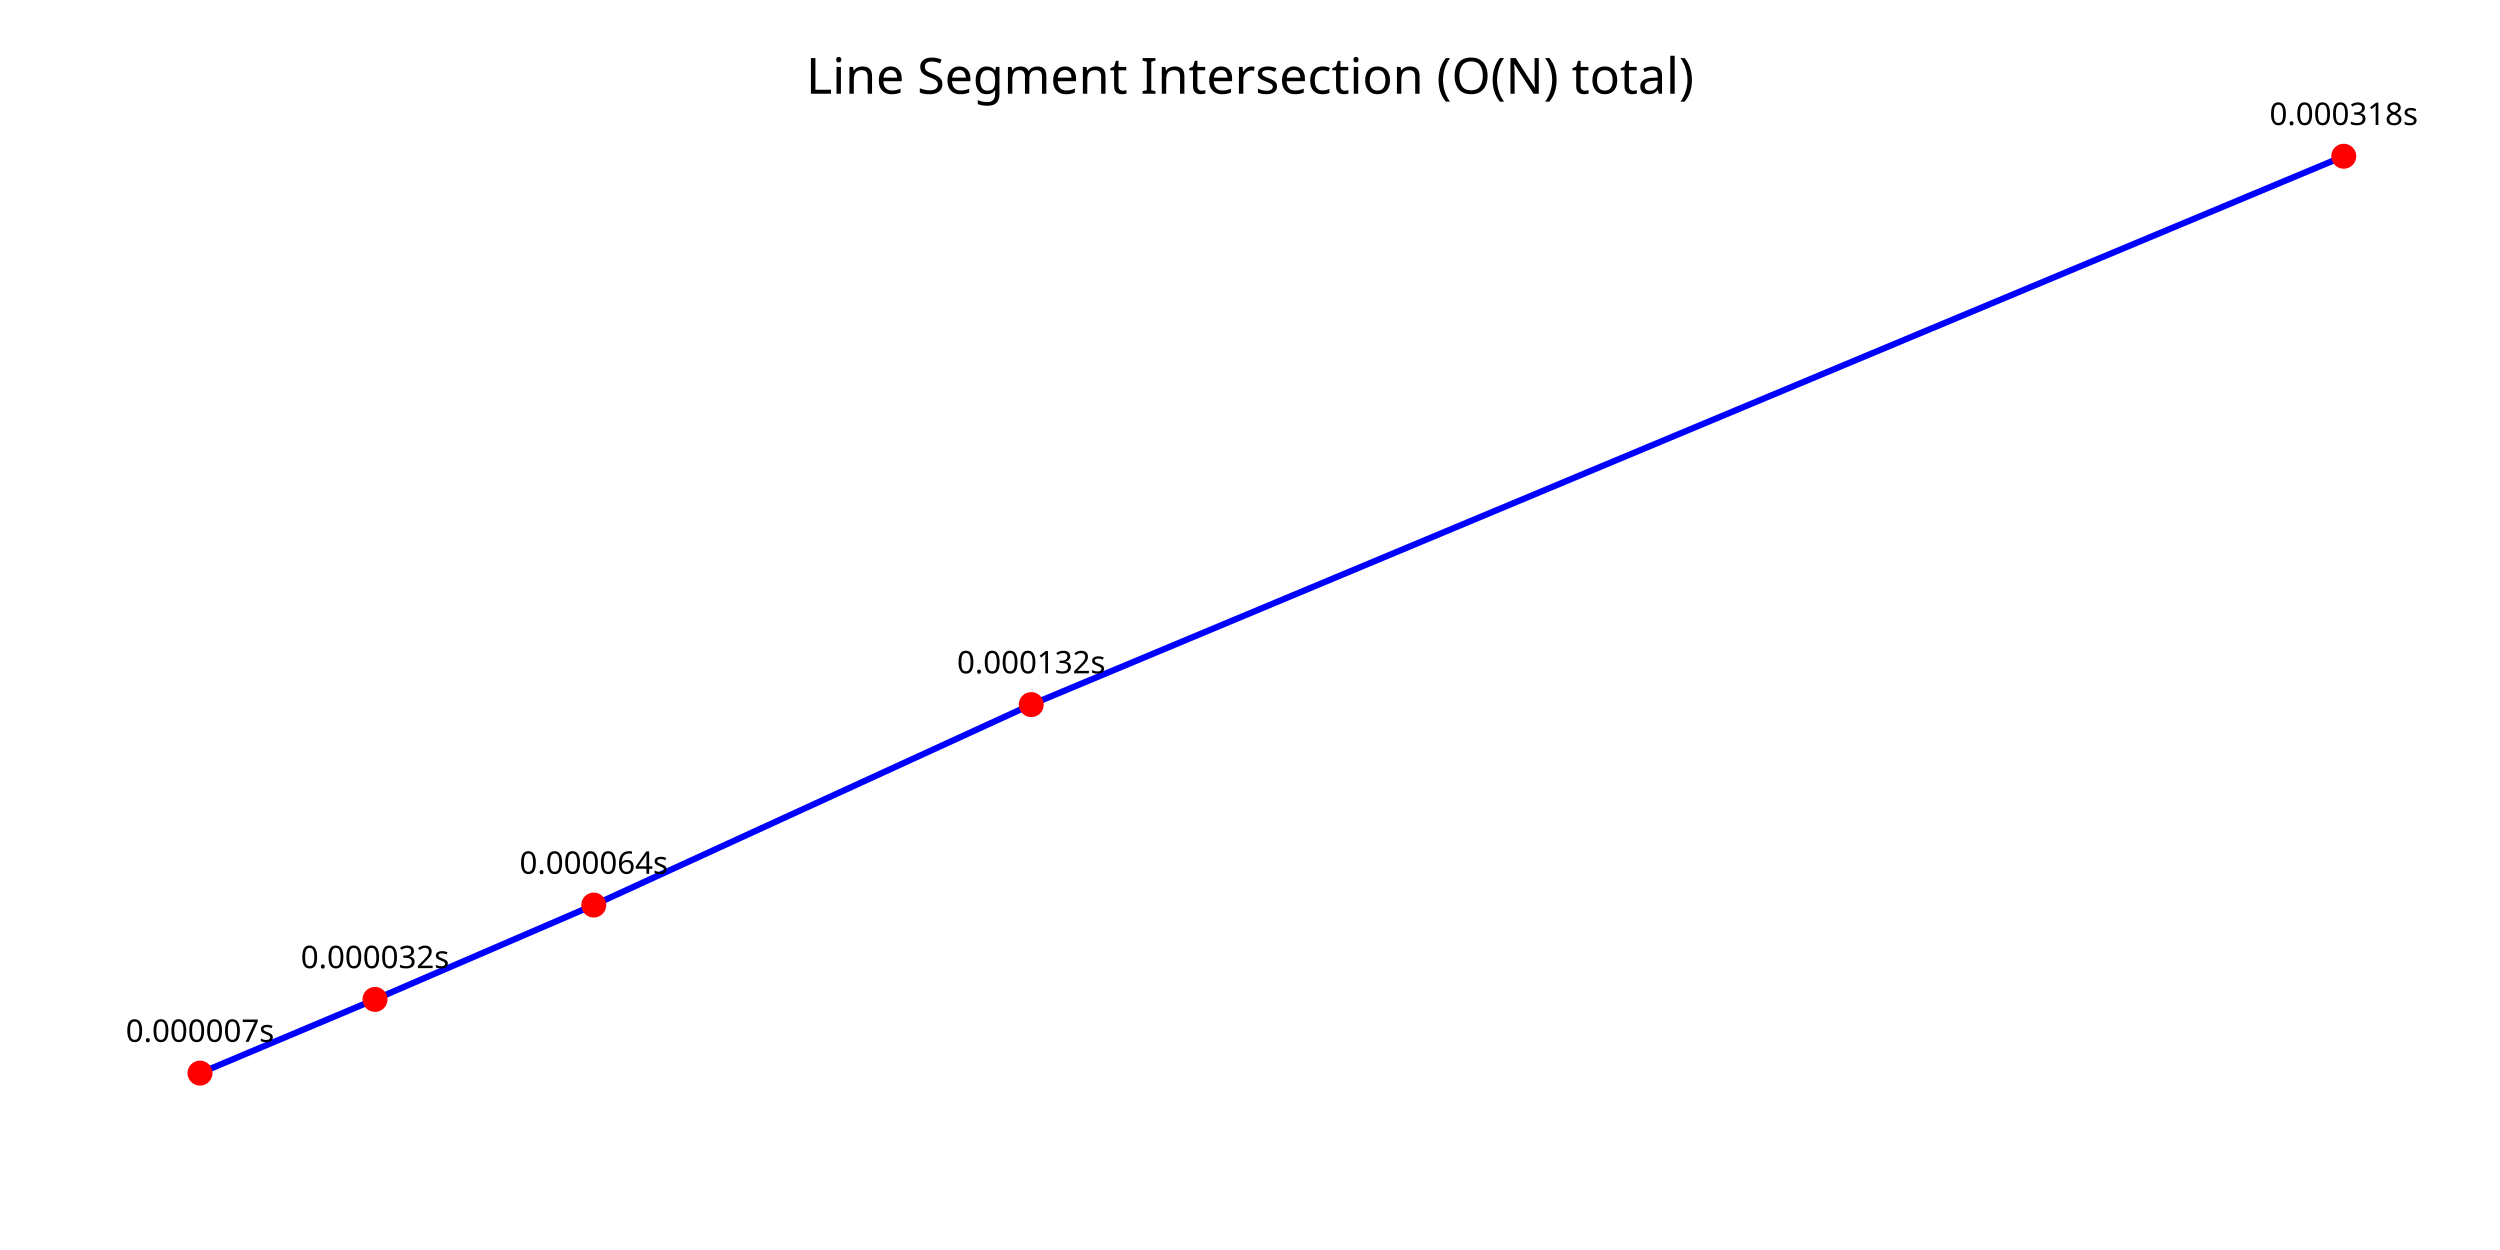
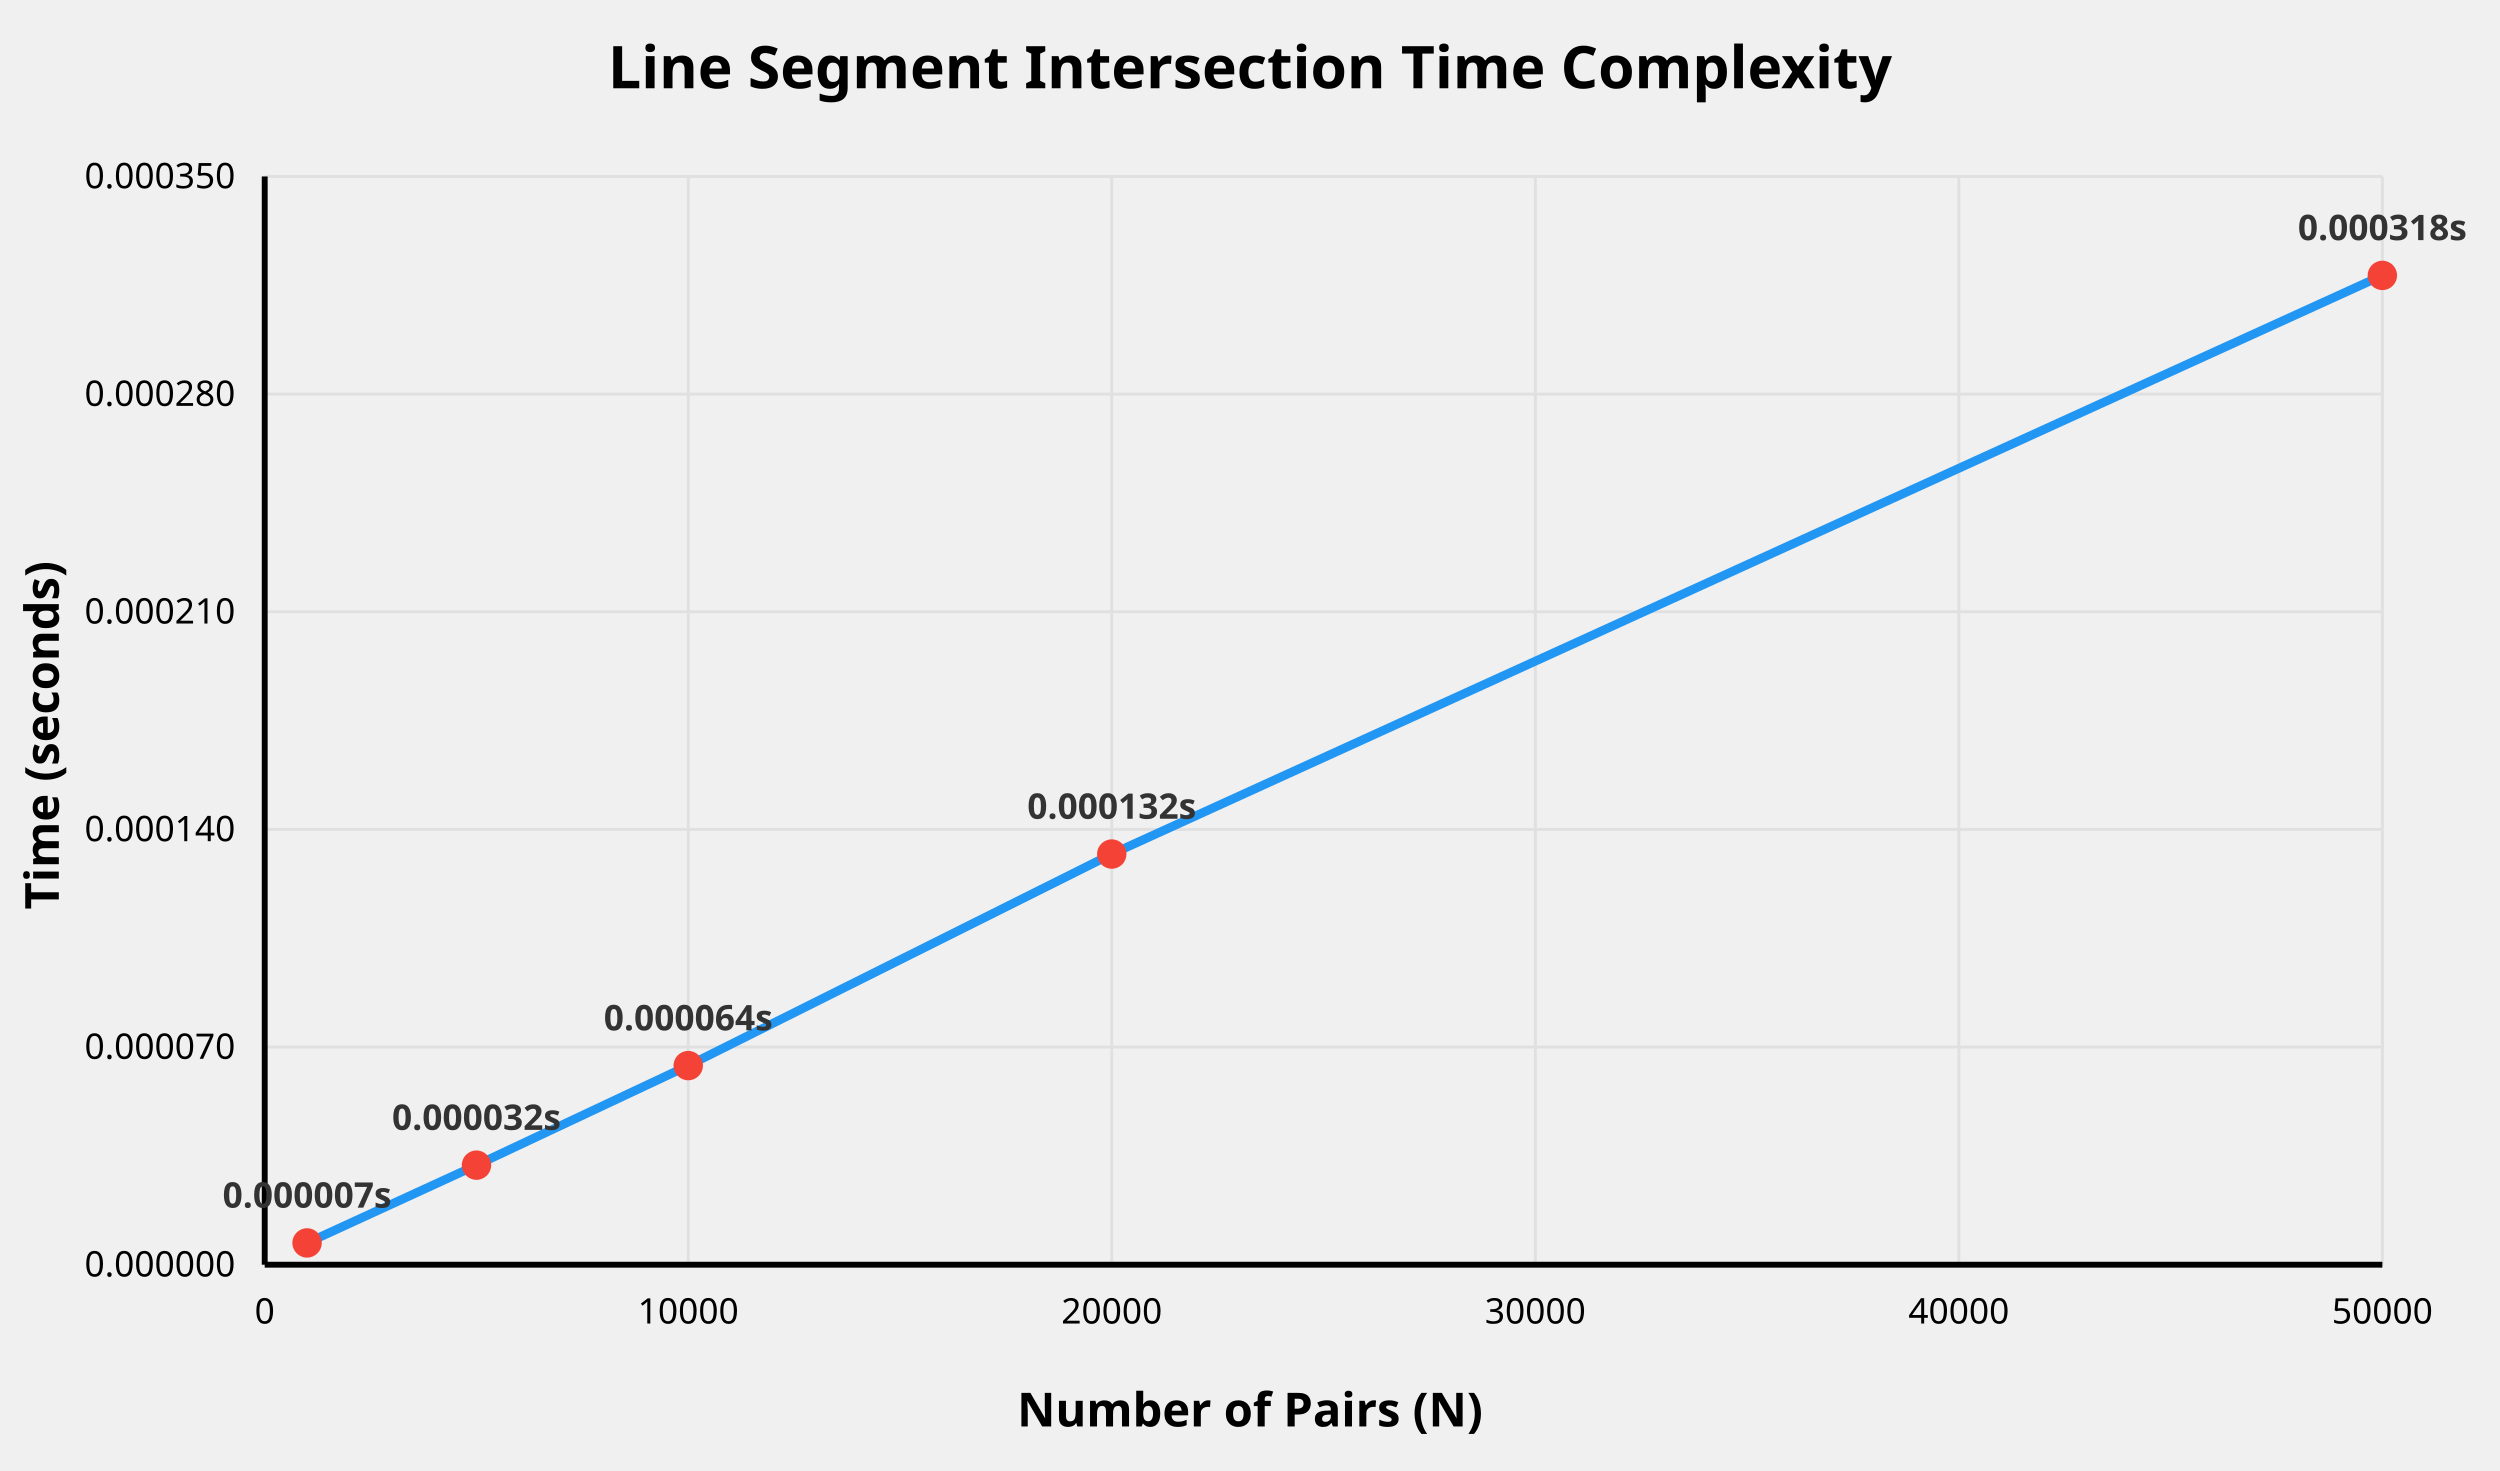
- <svg xmlns="http://www.w3.org/2000/svg" viewBox="0 0 800 400">
-   <rect width="100%" height="100%" fill="white" />
-   <text x="400" y="30" text-anchor="middle" font-size="16" font-family="sans-serif">Line Segment Intersection (O(N) total)</text>
-   <polyline points="64.0,343.396 120.0,319.811 190.0,289.623 330.0,225.472 750.0,50.0" fill="none" stroke="blue" stroke-width="2" />
-   <circle cx="64.0" cy="343.396" r="4" fill="red" />
-   <text x="64.0" y="333.396" font-size="10" font-family="sans-serif" text-anchor="middle">0.000007s</text>
-   <circle cx="120.0" cy="319.811" r="4" fill="red" />
-   <text x="120.0" y="309.811" font-size="10" font-family="sans-serif" text-anchor="middle">0.000032s</text>
-   <circle cx="190.0" cy="289.623" r="4" fill="red" />
-   <text x="190.0" y="279.623" font-size="10" font-family="sans-serif" text-anchor="middle">0.000064s</text>
-   <circle cx="330.0" cy="225.472" r="4" fill="red" />
-   <text x="330.0" y="215.472" font-size="10" font-family="sans-serif" text-anchor="middle">0.000132s</text>
-   <circle cx="750.0" cy="50.0" r="4" fill="red" />
-   <text x="750.0" y="40.0" font-size="10" font-family="sans-serif" text-anchor="middle">0.000318s</text>
+ <svg xmlns="http://www.w3.org/2000/svg" viewBox="0 0 850 500" style="background-color:white;">
+   <text x="425.0" y="30" text-anchor="middle" font-size="20" font-family="sans-serif" font-weight="bold">Line Segment Intersection Time Complexity</text>
+   <line x1="90" y1="430.0" x2="810" y2="430.0" stroke="#e0e0e0" stroke-width="1" />
+   <text x="80" y="434.0" text-anchor="end" font-size="12" font-family="sans-serif">0.000000</text>
+   <line x1="90.0" y1="60" x2="90.0" y2="430" stroke="#e0e0e0" stroke-width="1" />
+   <text x="90.0" y="450" text-anchor="middle" font-size="12" font-family="sans-serif">0</text>
+   <line x1="90" y1="356.0" x2="810" y2="356.0" stroke="#e0e0e0" stroke-width="1" />
+   <text x="80" y="360.0" text-anchor="end" font-size="12" font-family="sans-serif">0.000070</text>
+   <line x1="234.0" y1="60" x2="234.0" y2="430" stroke="#e0e0e0" stroke-width="1" />
+   <text x="234.0" y="450" text-anchor="middle" font-size="12" font-family="sans-serif">10000</text>
+   <line x1="90" y1="282.0" x2="810" y2="282.0" stroke="#e0e0e0" stroke-width="1" />
+   <text x="80" y="286.0" text-anchor="end" font-size="12" font-family="sans-serif">0.000140</text>
+   <line x1="378.0" y1="60" x2="378.0" y2="430" stroke="#e0e0e0" stroke-width="1" />
+   <text x="378.0" y="450" text-anchor="middle" font-size="12" font-family="sans-serif">20000</text>
+   <line x1="90" y1="208.0" x2="810" y2="208.0" stroke="#e0e0e0" stroke-width="1" />
+   <text x="80" y="212.0" text-anchor="end" font-size="12" font-family="sans-serif">0.000210</text>
+   <line x1="522.0" y1="60" x2="522.0" y2="430" stroke="#e0e0e0" stroke-width="1" />
+   <text x="522.0" y="450" text-anchor="middle" font-size="12" font-family="sans-serif">30000</text>
+   <line x1="90" y1="134.0" x2="810" y2="134.0" stroke="#e0e0e0" stroke-width="1" />
+   <text x="80" y="138.0" text-anchor="end" font-size="12" font-family="sans-serif">0.000280</text>
+   <line x1="666.0" y1="60" x2="666.0" y2="430" stroke="#e0e0e0" stroke-width="1" />
+   <text x="666.0" y="450" text-anchor="middle" font-size="12" font-family="sans-serif">40000</text>
+   <line x1="90" y1="60.0" x2="810" y2="60.0" stroke="#e0e0e0" stroke-width="1" />
+   <text x="80" y="64.0" text-anchor="end" font-size="12" font-family="sans-serif">0.000350</text>
+   <line x1="810.0" y1="60" x2="810.0" y2="430" stroke="#e0e0e0" stroke-width="1" />
+   <text x="810.0" y="450" text-anchor="middle" font-size="12" font-family="sans-serif">50000</text>
+   <line x1="90" y1="430" x2="810" y2="430" stroke="black" stroke-width="2" />
+   <line x1="90" y1="60" x2="90" y2="430" stroke="black" stroke-width="2" />
+   <text x="425.0" y="485" text-anchor="middle" font-size="16" font-family="sans-serif" font-weight="bold">Number of Pairs (N)</text>
+   <text x="20" y="250.0" transform="rotate(-90 20,250.0)" text-anchor="middle" font-size="16" font-family="sans-serif" font-weight="bold">Time (seconds)</text>
+   <polyline points="104.4,422.596 162.0,396.152 234.0,362.304 378.0,290.377 810.0,93.636" fill="none" stroke="#2196F3" stroke-width="3" />
+   <circle cx="104.4" cy="422.596" r="5" fill="#f44336" />
+   <text x="104.4" y="410.596" font-size="12" font-family="sans-serif" font-weight="bold" text-anchor="middle" fill="#333">0.000007s</text>
+   <circle cx="162.0" cy="396.152" r="5" fill="#f44336" />
+   <text x="162.0" y="384.152" font-size="12" font-family="sans-serif" font-weight="bold" text-anchor="middle" fill="#333">0.000032s</text>
+   <circle cx="234.0" cy="362.304" r="5" fill="#f44336" />
+   <text x="234.0" y="350.304" font-size="12" font-family="sans-serif" font-weight="bold" text-anchor="middle" fill="#333">0.000064s</text>
+   <circle cx="378.0" cy="290.377" r="5" fill="#f44336" />
+   <text x="378.0" y="278.377" font-size="12" font-family="sans-serif" font-weight="bold" text-anchor="middle" fill="#333">0.000132s</text>
+   <circle cx="810.0" cy="93.636" r="5" fill="#f44336" />
+   <text x="810.0" y="81.636" font-size="12" font-family="sans-serif" font-weight="bold" text-anchor="middle" fill="#333">0.000318s</text>
</svg>
